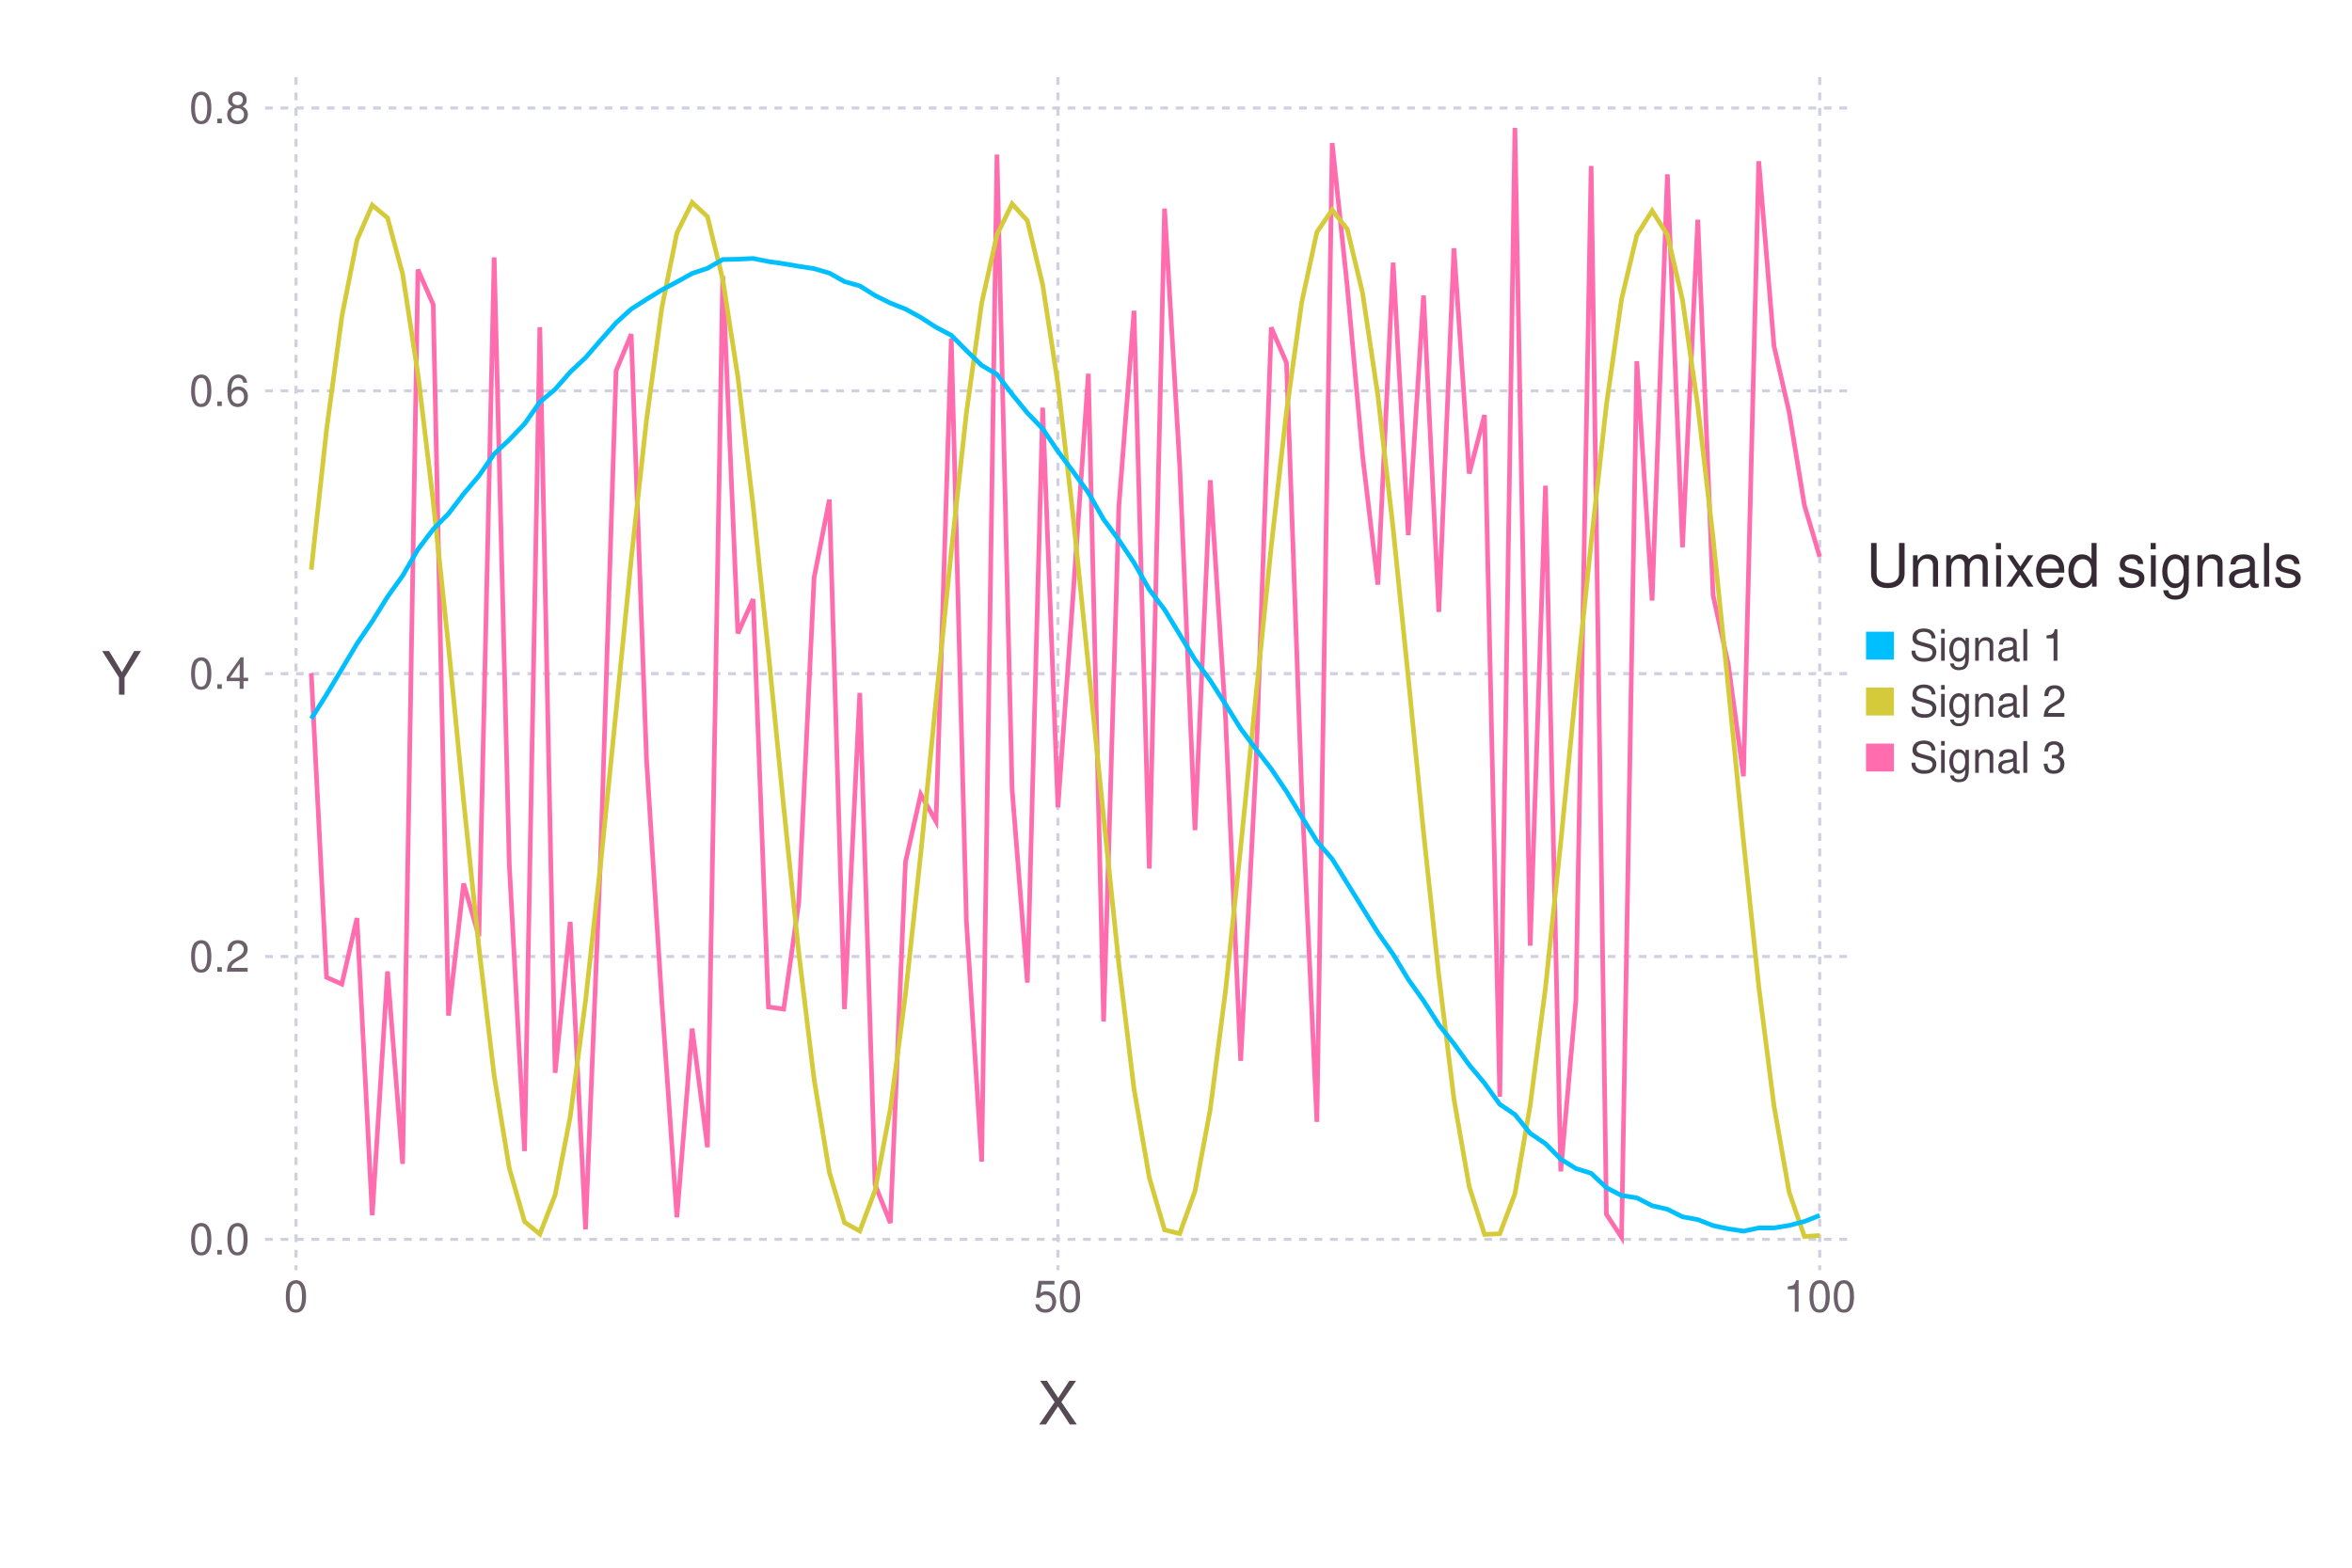
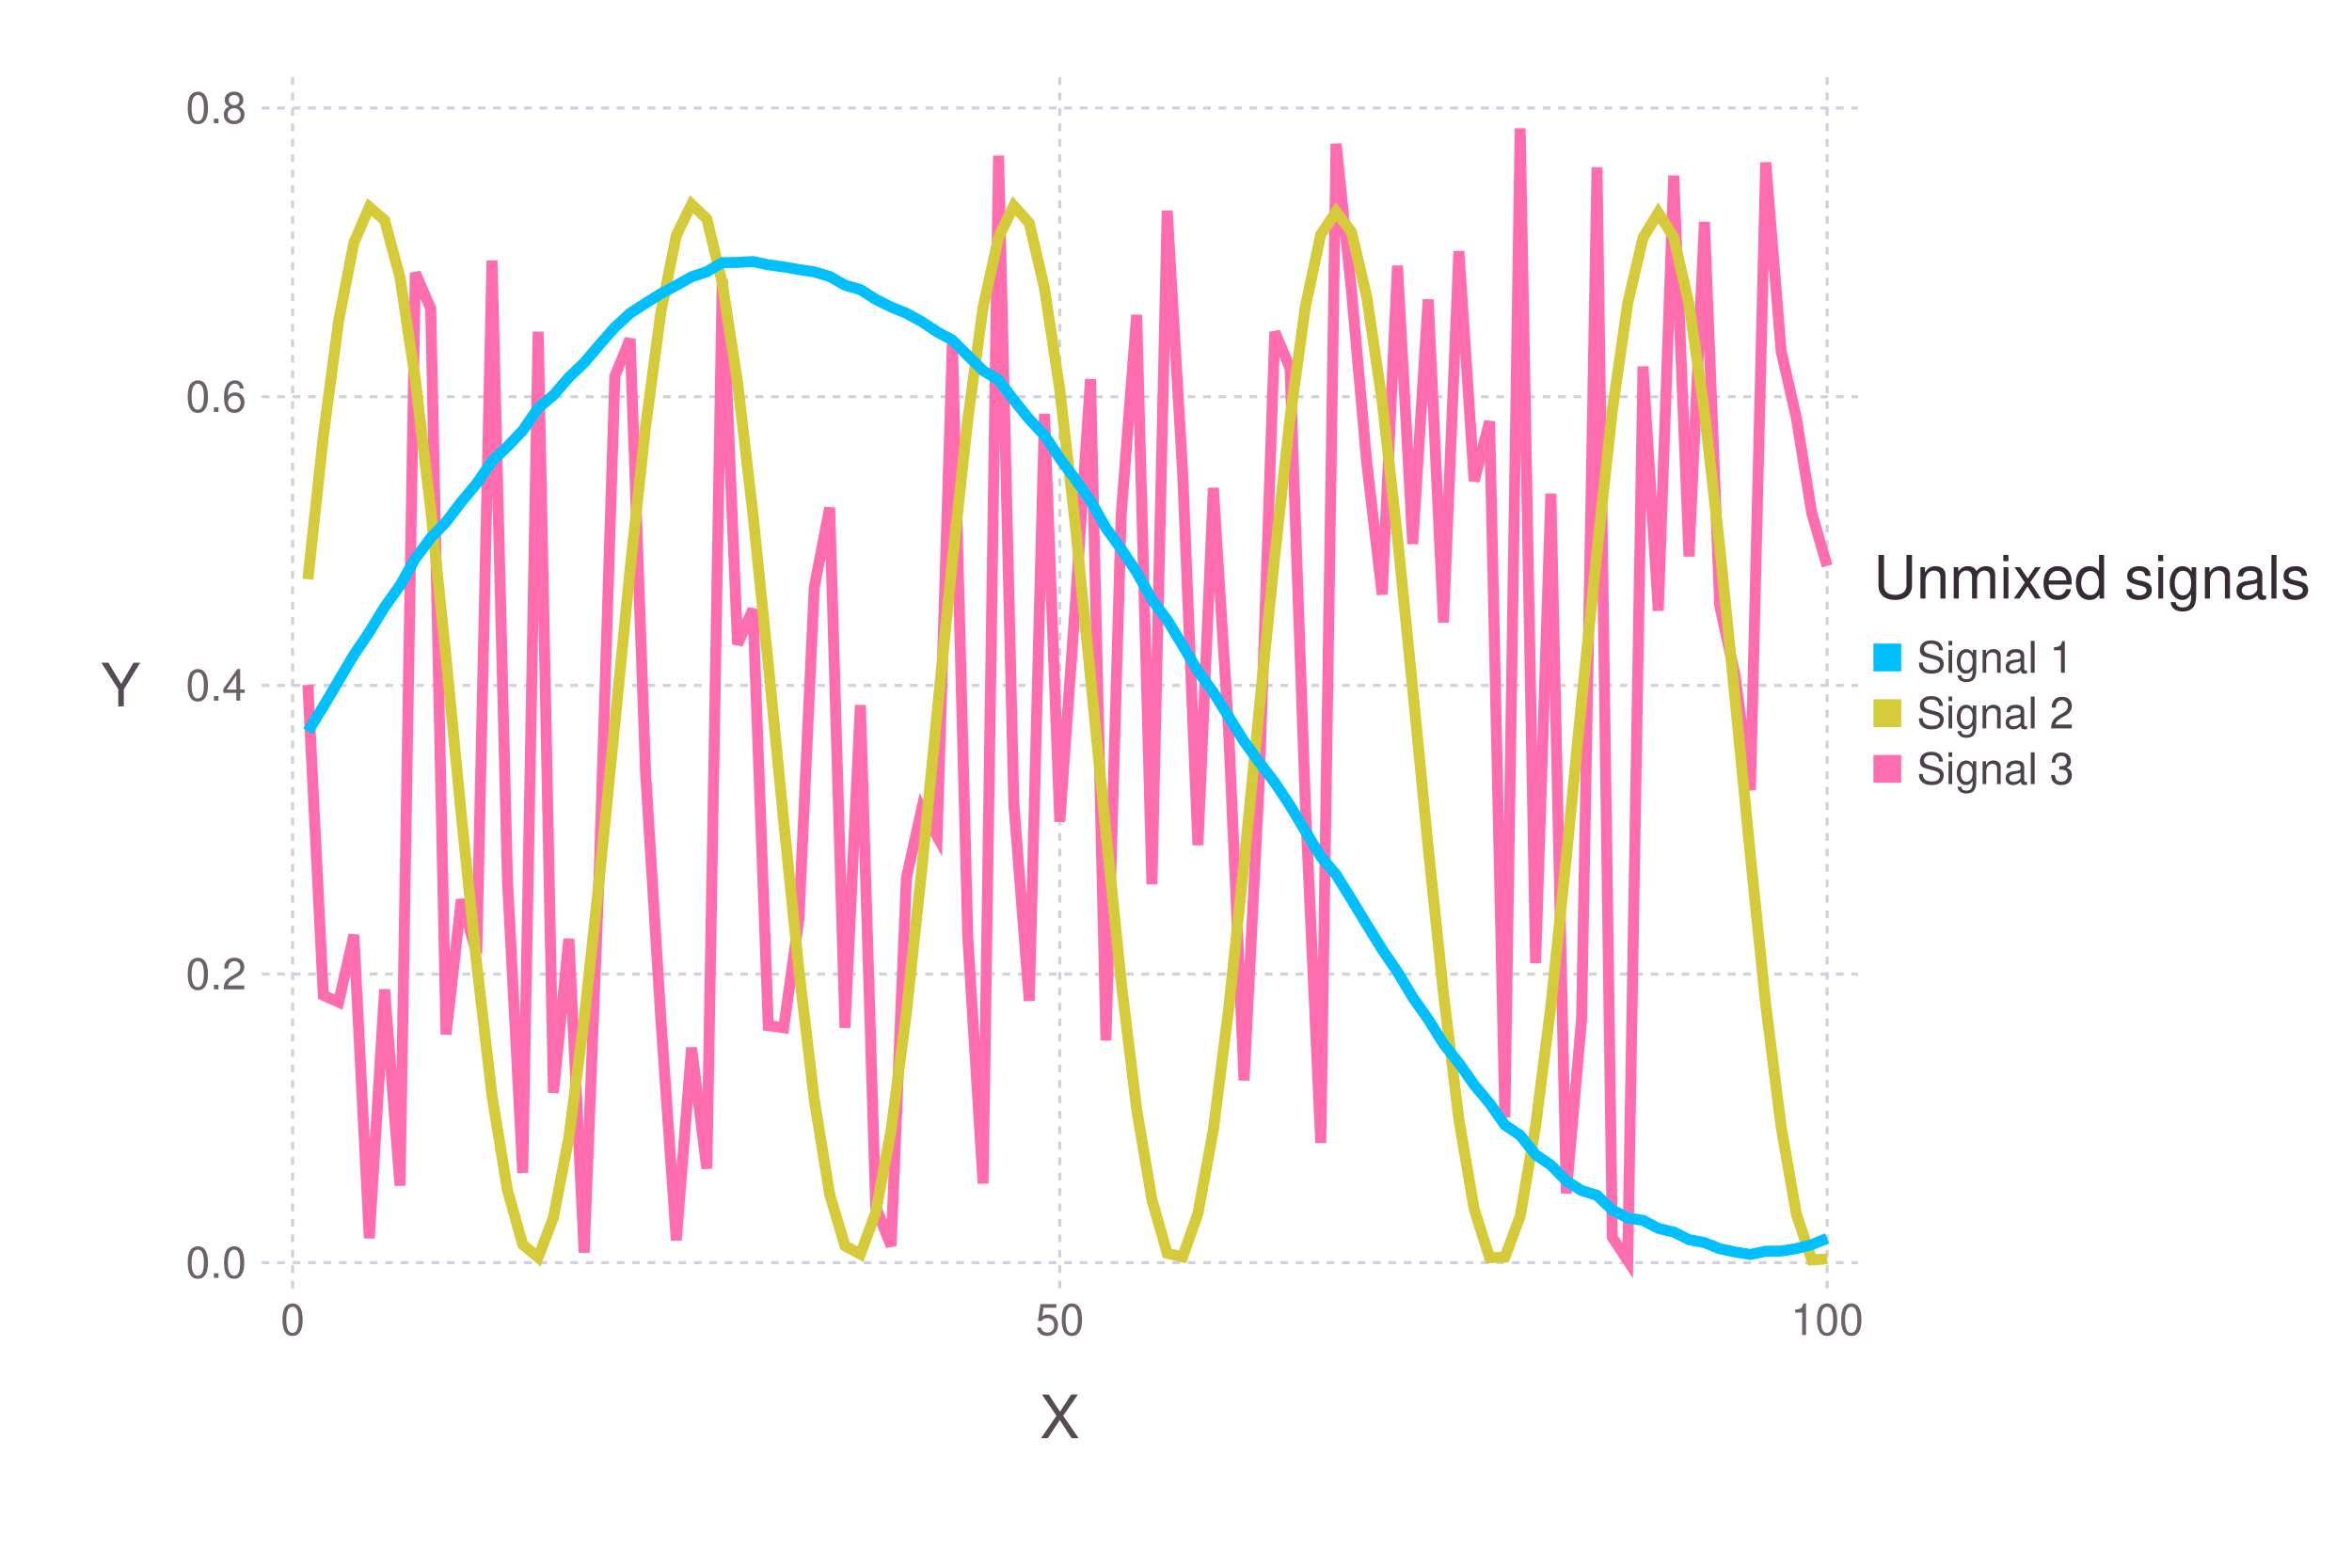
<svg xmlns="http://www.w3.org/2000/svg" version="1.2" width="152.4mm" height="101.6mm" viewBox="0 0 152.4 101.6" stroke="none" fill="#000000" stroke-width="0.3" font-size="3.88">
  <g class="plotroot xscalable yscalable" id="img-00ae9e7a-1">
    <g font-size="3.88" font-family="'PT Sans','Helvetica Neue','Helvetica',sans-serif" fill="#564A55" stroke="#000000" stroke-opacity="0.000" id="img-00ae9e7a-2">
-       <text x="68.55" y="89.99" text-anchor="middle" dy="0.6em">X</text>
+       <text x="68.67" y="90.88" text-anchor="middle" dy="0.6em">X</text>
    </g>
    <g class="guide xlabels" font-size="2.82" font-family="'PT Sans Caption','Helvetica Neue','Helvetica',sans-serif" fill="#6C606B" id="img-00ae9e7a-3">
-       <text x="19.18" y="83.32" text-anchor="middle" dy="0.6em">0</text>
-       <text x="68.55" y="83.32" text-anchor="middle" dy="0.6em">50</text>
-       <text x="117.91" y="83.32" text-anchor="middle" dy="0.6em">100</text>
+       <text x="18.96" y="84.83" text-anchor="middle" dy="0.6em">0</text>
+       <text x="68.67" y="84.83" text-anchor="middle" dy="0.6em">50</text>
+       <text x="118.39" y="84.83" text-anchor="middle" dy="0.6em">100</text>
    </g>
    <g class="guide colorkey" id="img-00ae9e7a-4">
      <g fill="#4C404B" font-size="2.82" font-family="'PT Sans','Helvetica Neue','Helvetica',sans-serif" id="img-00ae9e7a-5">
-         <text x="123.72" y="41.84" dy="0.35em" id="img-00ae9e7a-6" class="color_Signal_1">Signal 1</text>
-         <text x="123.72" y="45.47" dy="0.35em" id="img-00ae9e7a-7" class="color_Signal_2">Signal 2</text>
-         <text x="123.72" y="49.1" dy="0.35em" id="img-00ae9e7a-8" class="color_Signal_3">Signal 3</text>
+         <text x="124.2" y="42.61" dy="0.35em" id="img-00ae9e7a-6" class="color_Signal_1">Signal 1</text>
+         <text x="124.2" y="46.22" dy="0.35em" id="img-00ae9e7a-7" class="color_Signal_2">Signal 2</text>
+         <text x="124.2" y="49.83" dy="0.35em" id="img-00ae9e7a-8" class="color_Signal_3">Signal 3</text>
      </g>
      <g stroke="#000000" stroke-opacity="0.000" id="img-00ae9e7a-9">
-         <rect x="120.91" y="40.94" width="1.81" height="1.81" id="img-00ae9e7a-10" class="color_Signal_1" fill="#00BFFF" />
-         <rect x="120.91" y="44.56" width="1.81" height="1.81" id="img-00ae9e7a-11" class="color_Signal_2" fill="#D4CA3A" />
-         <rect x="120.91" y="48.19" width="1.81" height="1.81" id="img-00ae9e7a-12" class="color_Signal_3" fill="#FF6DAE" />
+         <rect x="121.39" y="41.71" width="1.8" height="1.8" id="img-00ae9e7a-10" fill="#00BFFF" class="color_Signal_1" />
+         <rect x="121.39" y="45.32" width="1.8" height="1.8" id="img-00ae9e7a-11" fill="#D4CA3A" class="color_Signal_2" />
+         <rect x="121.39" y="48.93" width="1.8" height="1.8" id="img-00ae9e7a-12" fill="#FF6DAE" class="color_Signal_3" />
      </g>
      <g fill="#362A35" font-size="3.88" font-family="'PT Sans','Helvetica Neue','Helvetica',sans-serif" stroke="#000000" stroke-opacity="0.000" id="img-00ae9e7a-13">
-         <text x="120.91" y="38.02" id="img-00ae9e7a-14">Unmixed signals</text>
+         <text x="121.39" y="38.79" id="img-00ae9e7a-14">Unmixed signals</text>
      </g>
    </g>
    <g clip-path="url(#img-00ae9e7a-15)">
      <g id="img-00ae9e7a-16">
        <g pointer-events="visible" opacity="1" fill="#000000" fill-opacity="0.000" stroke="#000000" stroke-opacity="0.000" class="guide background" id="img-00ae9e7a-17">
-           <rect x="17.18" y="5" width="102.73" height="77.32" id="img-00ae9e7a-18" />
+           <rect x="16.96" y="5" width="103.43" height="78.83" id="img-00ae9e7a-18" />
        </g>
        <g class="guide ygridlines xfixed" stroke-dasharray="0.5,0.5" stroke-width="0.2" stroke="#D0D0E0" id="img-00ae9e7a-19">
-           <path fill="none" d="M17.18,80.32 L 119.91 80.32" id="img-00ae9e7a-20" />
-           <path fill="none" d="M17.18,61.99 L 119.91 61.99" id="img-00ae9e7a-21" />
-           <path fill="none" d="M17.18,43.66 L 119.91 43.66" id="img-00ae9e7a-22" />
-           <path fill="none" d="M17.18,25.33 L 119.91 25.33" id="img-00ae9e7a-23" />
-           <path fill="none" d="M17.18,7 L 119.91 7" id="img-00ae9e7a-24" />
+           <path fill="none" d="M16.96,81.83 L 120.39 81.83" id="img-00ae9e7a-20" />
+           <path fill="none" d="M16.96,63.13 L 120.39 63.13" id="img-00ae9e7a-21" />
+           <path fill="none" d="M16.96,44.42 L 120.39 44.42" id="img-00ae9e7a-22" />
+           <path fill="none" d="M16.96,25.71 L 120.39 25.71" id="img-00ae9e7a-23" />
+           <path fill="none" d="M16.96,7 L 120.39 7" id="img-00ae9e7a-24" />
        </g>
        <g class="guide xgridlines yfixed" stroke-dasharray="0.5,0.5" stroke-width="0.2" stroke="#D0D0E0" id="img-00ae9e7a-25">
-           <path fill="none" d="M19.18,5 L 19.18 82.32" id="img-00ae9e7a-26" />
-           <path fill="none" d="M68.55,5 L 68.55 82.32" id="img-00ae9e7a-27" />
-           <path fill="none" d="M117.91,5 L 117.91 82.32" id="img-00ae9e7a-28" />
+           <path fill="none" d="M18.96,5 L 18.96 83.83" id="img-00ae9e7a-26" />
+           <path fill="none" d="M68.67,5 L 68.67 83.83" id="img-00ae9e7a-27" />
+           <path fill="none" d="M118.39,5 L 118.39 83.83" id="img-00ae9e7a-28" />
        </g>
        <g class="plotpanel" id="img-00ae9e7a-29">
-           <g stroke-width="0.3" fill="#000000" fill-opacity="0.000" class="geometry color_Signal_3" stroke-dasharray="none" stroke="#FF6DAE" id="img-00ae9e7a-30">
-             <path fill="none" d="M20.17,43.63 L 21.16 63.34 22.15 63.78 23.13 59.5 24.12 78.76 25.11 62.96 26.09 75.43 27.08 17.47 28.07 19.74 29.06 65.82 30.04 57.26 31.03 60.68 32.02 16.68 33 56 33.99 74.6 34.98 21.2 35.97 69.53 36.95 59.75 37.94 79.67 38.93 55.13 39.92 24.03 40.9 21.66 41.89 49.18 42.88 64.84 43.86 78.89 44.85 66.66 45.84 74.35 46.83 17.88 47.81 41.05 48.8 38.83 49.79 65.26 50.78 65.4 51.76 58.46 52.75 37.44 53.74 32.38 54.72 65.4 55.71 44.91 56.7 76.77 57.69 79.26 58.67 55.87 59.66 51.48 60.65 53.24 61.64 21.94 62.62 59.69 63.61 75.28 64.6 10.02 65.58 51.15 66.57 63.68 67.56 26.42 68.55 52.32 69.53 38.6 70.52 24.22 71.51 66.2 72.5 32.79 73.48 20.14 74.47 56.29 75.46 13.52 76.44 30.15 77.43 53.8 78.42 31.12 79.41 46.5 80.39 68.75 81.38 49.65 82.37 21.22 83.36 23.52 84.34 51.14 85.33 72.71 86.32 9.27 87.3 18.59 88.29 29.54 89.28 37.89 90.27 17.02 91.25 34.68 92.24 19.15 93.23 39.66 94.21 16.09 95.2 30.69 96.19 26.9 97.18 71.08 98.16 8.29 99.15 61.29 100.14 31.48 101.13 75.92 102.11 64.85 103.1 10.76 104.09 78.7 105.07 80.19 106.06 23.41 107.05 38.92 108.04 11.3 109.02 35.47 110.01 14.24 111 38.58 111.99 43.07 112.97 50.31 113.96 10.45 114.95 22.44 115.93 26.71 116.92 32.75 117.91 36.08" id="img-00ae9e7a-31" />
+           <g stroke-width="0.71" fill="#000000" fill-opacity="0.000" class="geometry color_Signal_3" stroke-dasharray="none" stroke="#FF6DAE" id="img-00ae9e7a-30">
+             <path fill="none" d="M19.95,44.39 L 20.95 64.5 21.94 64.95 22.93 60.59 23.93 80.25 24.92 64.12 25.92 76.84 26.91 17.68 27.91 20 28.9 67.04 29.89 58.3 30.89 61.79 31.88 16.88 32.88 57.01 33.87 76.01 34.87 21.5 35.86 70.82 36.86 60.85 37.85 81.18 38.84 56.13 39.84 24.38 40.83 21.97 41.83 50.05 42.82 66.04 43.82 80.38 44.81 67.9 45.8 75.74 46.8 18.1 47.79 41.76 48.79 39.49 49.78 66.47 50.78 66.61 51.77 59.52 52.76 38.07 53.76 32.9 54.75 66.61 55.75 45.7 56.74 78.21 57.74 80.75 58.73 56.89 59.73 52.4 60.72 54.2 61.71 22.25 62.71 60.78 63.7 76.7 64.7 10.09 65.69 52.07 66.69 64.86 67.68 26.82 68.67 53.26 69.67 39.26 70.66 24.57 71.66 67.43 72.65 33.33 73.65 20.41 74.64 57.31 75.63 13.65 76.63 30.63 77.62 54.77 78.62 31.62 79.61 47.32 80.61 70.02 81.6 50.53 82.6 21.51 83.59 23.86 84.58 52.05 85.58 74.07 86.57 9.32 87.57 18.83 88.56 30 89.56 38.53 90.55 17.22 91.54 35.25 92.54 19.41 93.53 40.34 94.53 16.28 95.52 31.18 96.52 27.31 97.51 72.41 98.5 8.32 99.5 62.42 100.49 31.99 101.49 77.34 102.48 66.05 103.48 10.84 104.47 80.18 105.47 81.7 106.46 23.75 107.45 39.58 108.45 11.38 109.44 36.06 110.44 14.38 111.43 39.24 112.43 43.82 113.42 51.21 114.41 10.53 115.41 22.76 116.4 27.11 117.4 33.29 118.39 36.68" id="img-00ae9e7a-31" />
          </g>
-           <g stroke-width="0.3" fill="#000000" fill-opacity="0.000" class="geometry color_Signal_2" stroke-dasharray="none" stroke="#D4CA3A" id="img-00ae9e7a-32">
-             <path fill="none" d="M20.17,36.92 L 21.16 27.84 22.15 20.52 23.13 15.56 24.12 13.29 25.11 14.12 26.09 17.76 27.08 24.24 28.07 32.5 29.06 41.88 30.04 51.89 31.03 61.38 32.02 69.72 33 75.71 33.99 79.17 34.98 79.98 35.97 77.44 36.95 72.36 37.94 64.86 38.93 55.88 39.92 46.09 40.9 36.25 41.89 27.23 42.88 19.97 43.86 15.1 44.85 13.12 45.84 14.04 46.83 18.1 47.81 24.42 48.8 32.8 49.79 42.31 50.78 52.29 51.76 61.78 52.75 69.95 53.74 75.98 54.72 79.24 55.71 79.78 56.7 77.15 57.69 71.89 58.67 64.45 59.66 55.34 60.65 45.42 61.64 35.73 62.62 26.76 63.61 19.64 64.6 15.22 65.58 13.21 66.57 14.3 67.56 18.45 68.55 24.89 69.53 33.43 70.52 43.14 71.51 52.97 72.5 62.51 73.48 70.57 74.47 76.32 75.46 79.71 76.44 79.95 77.43 77.2 78.42 71.9 79.41 64.21 80.39 54.94 81.38 45.09 82.37 35.43 83.36 26.67 84.34 19.63 85.33 15.04 86.32 13.6 87.3 14.86 88.29 18.99 89.28 25.63 90.27 34.27 91.25 43.91 92.24 53.95 93.23 63.23 94.21 71.22 95.2 76.91 96.19 80 97.18 79.96 98.16 77.37 99.15 71.64 100.14 64.02 101.13 54.59 102.11 44.69 103.1 35.15 104.09 26.23 105.07 19.39 106.06 15.24 107.05 13.66 108.04 15.22 109.02 19.44 110.01 26.3 111 34.85 111.99 44.57 112.97 54.5 113.96 63.93 114.95 71.68 115.93 77.26 116.92 80.14 117.91 80.07" id="img-00ae9e7a-33" />
+           <g stroke-width="0.71" fill="#000000" fill-opacity="0.000" class="geometry color_Signal_2" stroke-dasharray="none" stroke="#D4CA3A" id="img-00ae9e7a-32">
+             <path fill="none" d="M19.95,37.54 L 20.95 28.27 21.94 20.8 22.93 15.73 23.93 13.42 24.92 14.27 25.92 17.98 26.91 24.59 27.91 33.03 28.9 42.6 29.89 52.82 30.89 62.5 31.88 71.02 32.88 77.13 33.87 80.66 34.87 81.49 35.86 78.9 36.86 73.71 37.85 66.05 38.84 56.89 39.84 46.9 40.83 36.86 41.83 27.65 42.82 20.24 43.82 15.26 44.81 13.24 45.8 14.19 46.8 18.33 47.79 24.78 48.79 33.34 49.78 43.04 50.78 53.23 51.77 62.91 52.76 71.26 53.76 77.41 54.75 80.74 55.75 81.28 56.74 78.6 57.74 73.23 58.73 65.64 59.73 56.34 60.72 46.22 61.71 36.33 62.71 27.17 63.7 19.9 64.7 15.39 65.69 13.34 66.69 14.45 67.68 18.69 68.67 25.27 69.67 33.97 70.66 43.89 71.66 53.92 72.65 63.66 73.65 71.89 74.64 77.75 75.63 81.22 76.63 81.46 77.62 78.65 78.62 73.24 79.61 65.4 80.61 55.94 81.6 45.88 82.6 36.02 83.59 27.08 84.58 19.89 85.58 15.2 86.57 13.73 87.57 15.03 88.56 19.24 89.56 26.01 90.55 34.84 91.54 44.68 92.54 54.92 93.53 64.4 94.53 72.55 95.52 78.36 96.52 81.51 97.51 81.47 98.5 78.83 99.5 72.98 100.49 65.2 101.49 55.58 102.48 45.47 103.48 35.74 104.47 26.62 105.47 19.65 106.46 15.41 107.45 13.79 108.45 15.39 109.44 19.7 110.44 26.7 111.43 35.43 112.43 45.35 113.42 55.48 114.41 65.11 115.41 73.02 116.4 78.71 117.4 81.65 118.39 81.59" id="img-00ae9e7a-33" />
          </g>
-           <g stroke-width="0.3" fill="#000000" fill-opacity="0.000" class="geometry color_Signal_1" stroke-dasharray="none" stroke="#00BFFF" id="img-00ae9e7a-34">
-             <path fill="none" d="M20.17,46.58 L 21.16 45.01 22.15 43.36 23.13 41.72 24.12 40.27 25.11 38.68 26.09 37.31 27.08 35.61 28.07 34.3 29.06 33.29 30.04 32.01 31.03 30.84 32.02 29.42 33 28.5 33.99 27.47 34.98 26.06 35.97 25.23 36.95 24.11 37.94 23.18 38.93 22.04 39.92 20.92 40.9 20.03 41.89 19.4 42.88 18.79 43.86 18.27 44.85 17.72 45.84 17.39 46.83 16.82 47.81 16.8 48.8 16.75 49.79 16.95 50.78 17.09 51.76 17.26 52.75 17.41 53.74 17.7 54.72 18.25 55.71 18.53 56.7 19.15 57.69 19.64 58.67 20.03 59.66 20.57 60.65 21.21 61.64 21.73 62.62 22.72 63.61 23.68 64.6 24.26 65.58 25.55 66.57 26.76 67.56 27.79 68.55 29.25 69.53 30.56 70.52 31.93 71.51 33.66 72.5 35 73.48 36.47 74.47 38.21 75.46 39.51 76.44 41.12 77.43 42.75 78.42 44.1 79.41 45.65 80.39 47.22 81.38 48.55 82.37 49.83 83.36 51.3 84.34 52.92 85.33 54.52 86.32 55.67 87.3 57.25 88.29 58.85 89.28 60.44 90.27 61.85 91.25 63.47 92.24 64.86 93.23 66.41 94.21 67.65 95.2 69.02 96.19 70.2 97.18 71.57 98.16 72.23 99.15 73.45 100.14 74.12 101.13 75.12 102.11 75.73 103.1 76.04 104.09 76.97 105.07 77.48 106.06 77.63 107.05 78.14 108.04 78.37 109.02 78.86 110.01 79.04 111 79.43 111.99 79.64 112.97 79.79 113.96 79.58 114.95 79.58 115.93 79.42 116.92 79.16 117.91 78.77" id="img-00ae9e7a-35" />
+           <g stroke-width="0.71" fill="#000000" fill-opacity="0.000" class="geometry color_Signal_1" stroke-dasharray="none" stroke="#00BFFF" id="img-00ae9e7a-34">
+             <path fill="none" d="M19.95,47.4 L 20.95 45.79 21.94 44.11 22.93 42.44 23.93 40.96 24.92 39.34 25.92 37.94 26.91 36.2 27.91 34.86 28.9 33.83 29.89 32.53 30.89 31.33 31.88 29.89 32.88 28.94 33.87 27.9 34.87 26.45 35.86 25.61 36.86 24.46 37.85 23.51 38.84 22.35 39.84 21.21 40.83 20.3 41.83 19.65 42.82 19.03 43.82 18.5 44.81 17.94 45.8 17.61 46.8 17.02 47.79 17.01 48.79 16.95 49.78 17.16 50.78 17.3 51.77 17.47 52.76 17.62 53.76 17.92 54.75 18.48 55.75 18.77 56.74 19.4 57.74 19.9 58.73 20.3 59.73 20.85 60.72 21.51 61.71 22.04 62.71 23.05 63.7 24.02 64.7 24.62 65.69 25.93 66.69 27.17 67.68 28.22 68.67 29.71 69.67 31.05 70.66 32.45 71.66 34.22 72.65 35.58 73.65 37.08 74.64 38.86 75.63 40.18 76.63 41.83 77.62 43.49 78.62 44.87 79.61 46.45 80.61 48.05 81.6 49.41 82.6 50.72 83.59 52.21 84.58 53.87 85.58 55.51 86.57 56.68 87.57 58.29 88.56 59.92 89.56 61.54 90.55 62.99 91.54 64.64 92.54 66.06 93.53 67.64 94.53 68.9 95.52 70.31 96.52 71.51 97.51 72.91 98.5 73.58 99.5 74.83 100.49 75.51 101.49 76.53 102.48 77.16 103.48 77.47 104.47 78.42 105.47 78.94 106.46 79.09 107.45 79.61 108.45 79.85 109.44 80.34 110.44 80.53 111.43 80.93 112.43 81.14 113.42 81.3 114.41 81.09 115.41 81.08 116.4 80.92 117.4 80.66 118.39 80.26" id="img-00ae9e7a-35" />
          </g>
        </g>
      </g>
    </g>
    <g class="guide ylabels" font-size="2.82" font-family="'PT Sans Caption','Helvetica Neue','Helvetica',sans-serif" fill="#6C606B" id="img-00ae9e7a-36">
-       <text x="16.18" y="80.32" text-anchor="end" dy="0.35em" id="img-00ae9e7a-37">0.0</text>
-       <text x="16.18" y="61.99" text-anchor="end" dy="0.35em" id="img-00ae9e7a-38">0.2</text>
-       <text x="16.18" y="43.66" text-anchor="end" dy="0.35em" id="img-00ae9e7a-39">0.4</text>
-       <text x="16.18" y="25.33" text-anchor="end" dy="0.35em" id="img-00ae9e7a-40">0.6</text>
-       <text x="16.18" y="7" text-anchor="end" dy="0.35em" id="img-00ae9e7a-41">0.8</text>
+       <text x="15.96" y="81.83" text-anchor="end" dy="0.35em" id="img-00ae9e7a-37">0.0</text>
+       <text x="15.96" y="63.13" text-anchor="end" dy="0.35em" id="img-00ae9e7a-38">0.2</text>
+       <text x="15.96" y="44.42" text-anchor="end" dy="0.35em" id="img-00ae9e7a-39">0.4</text>
+       <text x="15.96" y="25.71" text-anchor="end" dy="0.35em" id="img-00ae9e7a-40">0.6</text>
+       <text x="15.96" y="7" text-anchor="end" dy="0.35em" id="img-00ae9e7a-41">0.8</text>
    </g>
    <g font-size="3.88" font-family="'PT Sans','Helvetica Neue','Helvetica',sans-serif" fill="#564A55" stroke="#000000" stroke-opacity="0.000" id="img-00ae9e7a-42">
-       <text x="9.16" y="43.66" text-anchor="end" dy="0.35em" id="img-00ae9e7a-43">Y</text>
+       <text x="9.11" y="44.42" text-anchor="end" dy="0.35em" id="img-00ae9e7a-43">Y</text>
    </g>
  </g>
  <defs>
    <clipPath id="img-00ae9e7a-15">
-       <path d="M17.18,5 L 119.91 5 119.91 82.32 17.18 82.32" />
+       <path d="M16.96,5 L 120.39 5 120.39 83.83 16.96 83.83" />
    </clipPath>
  </defs>
</svg>
